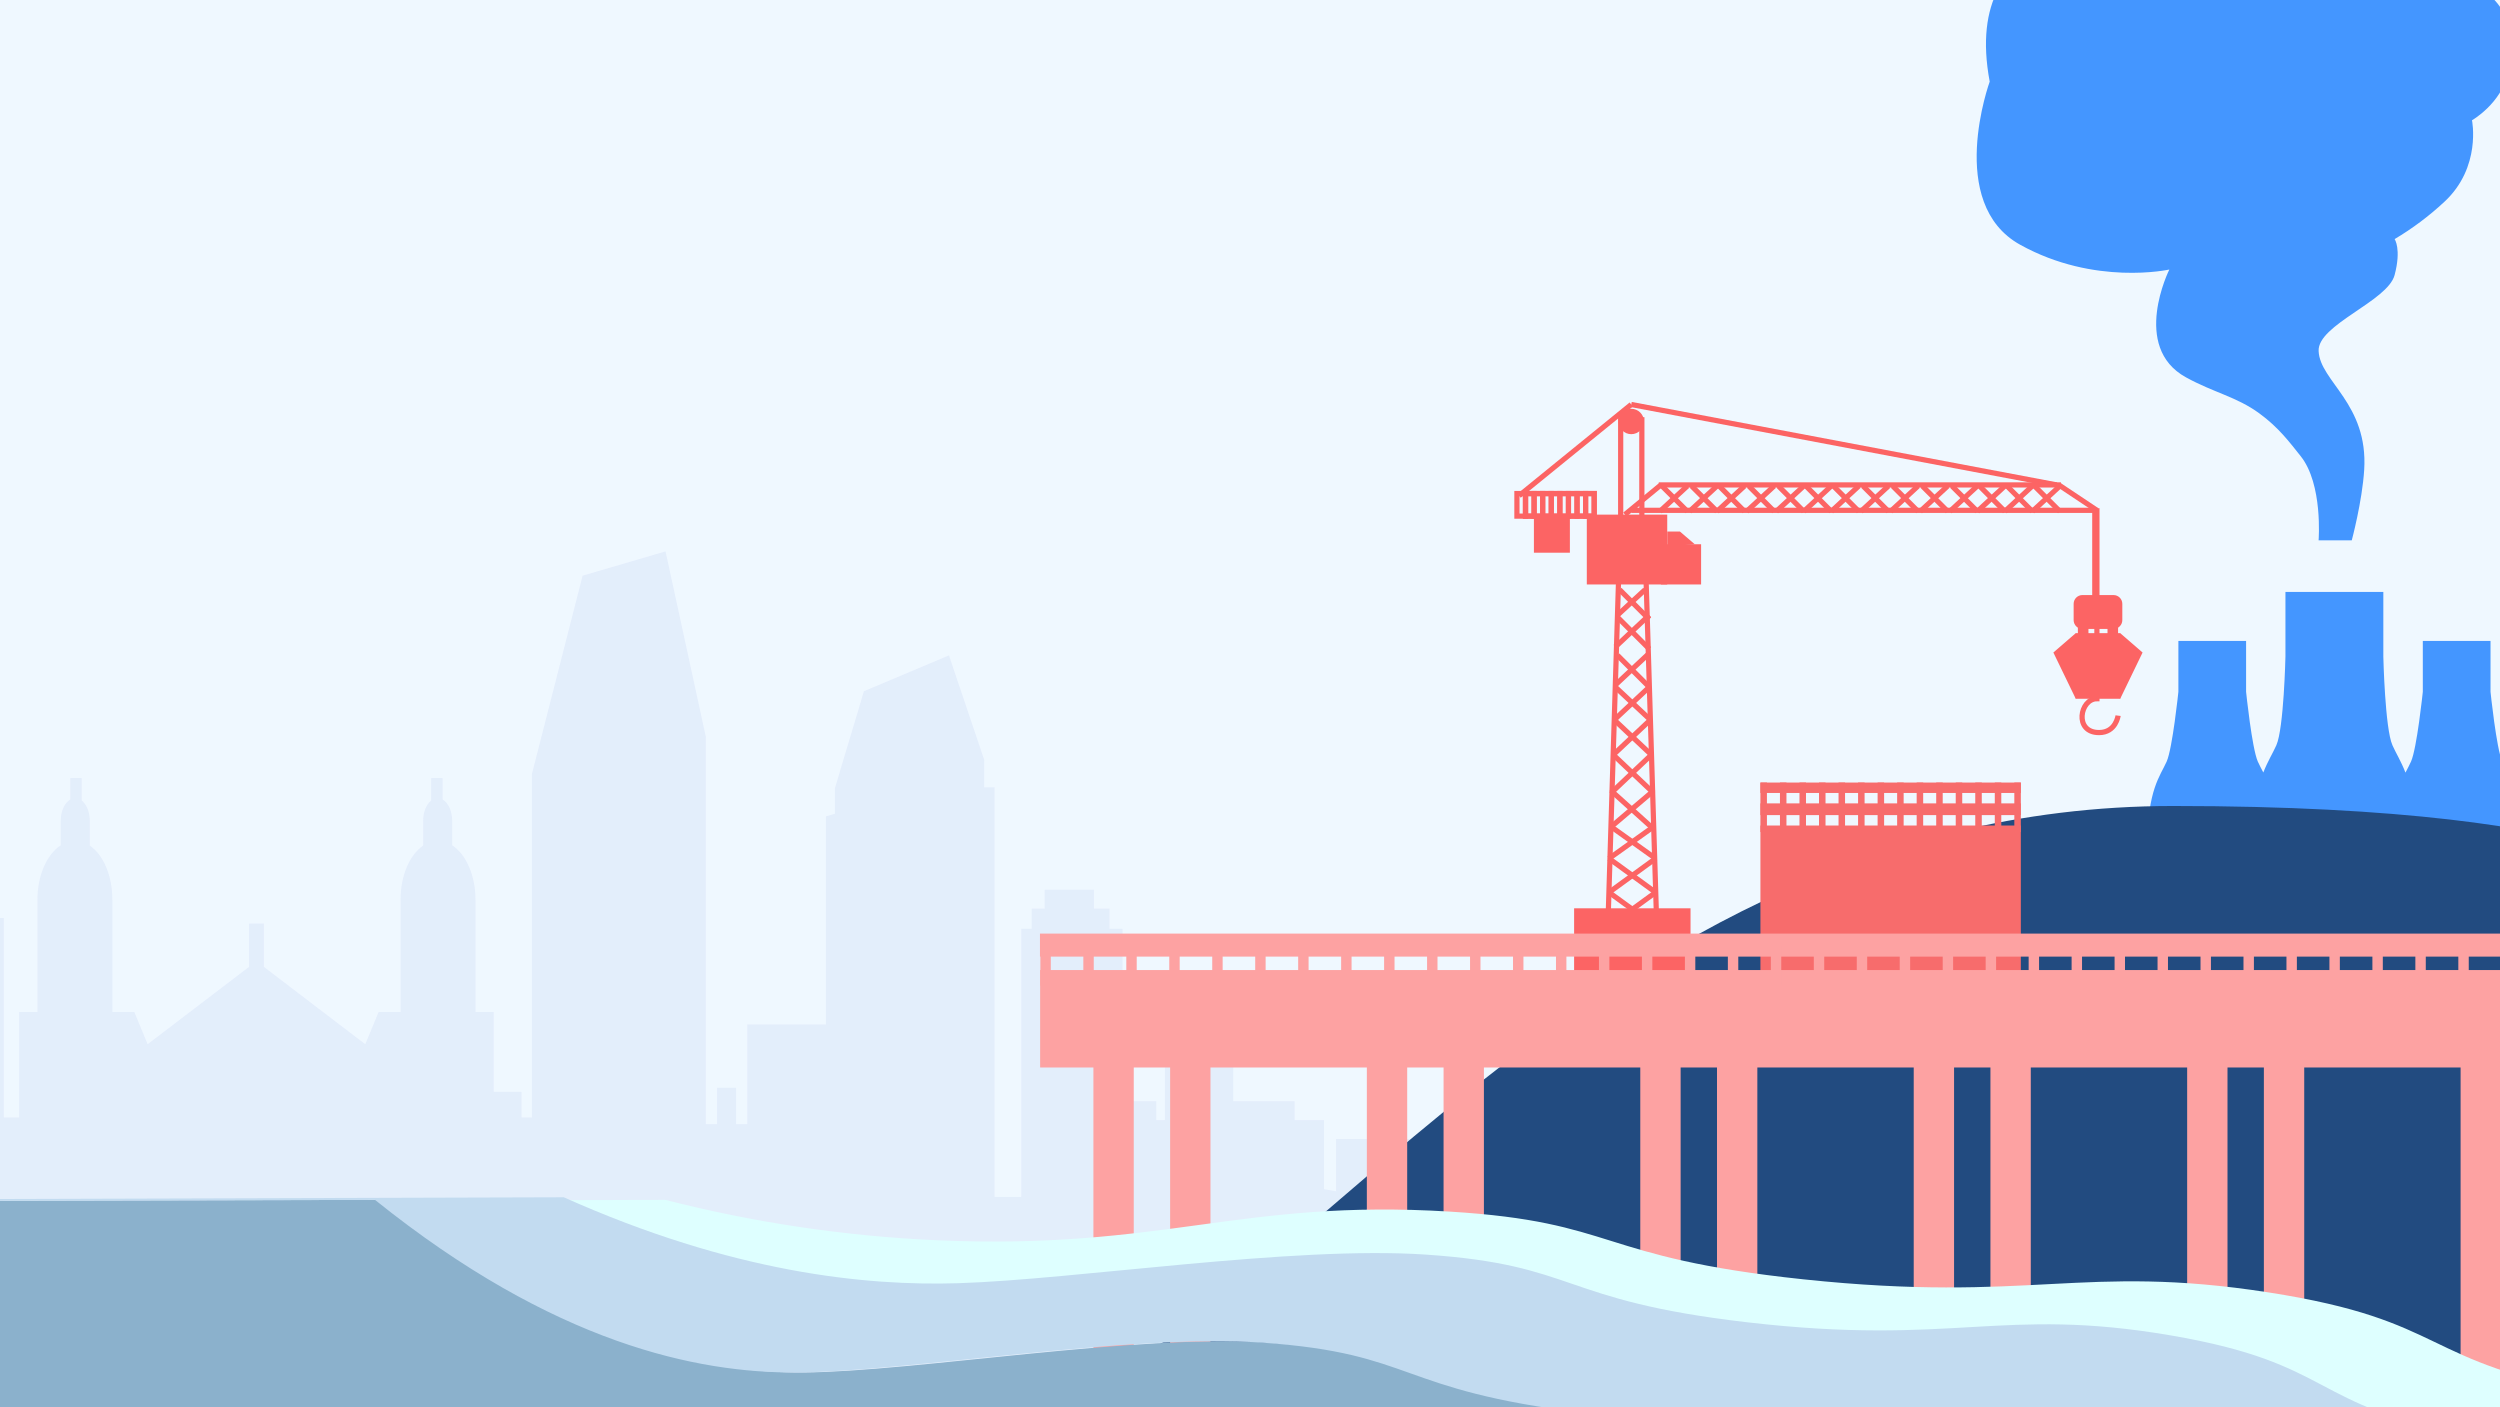
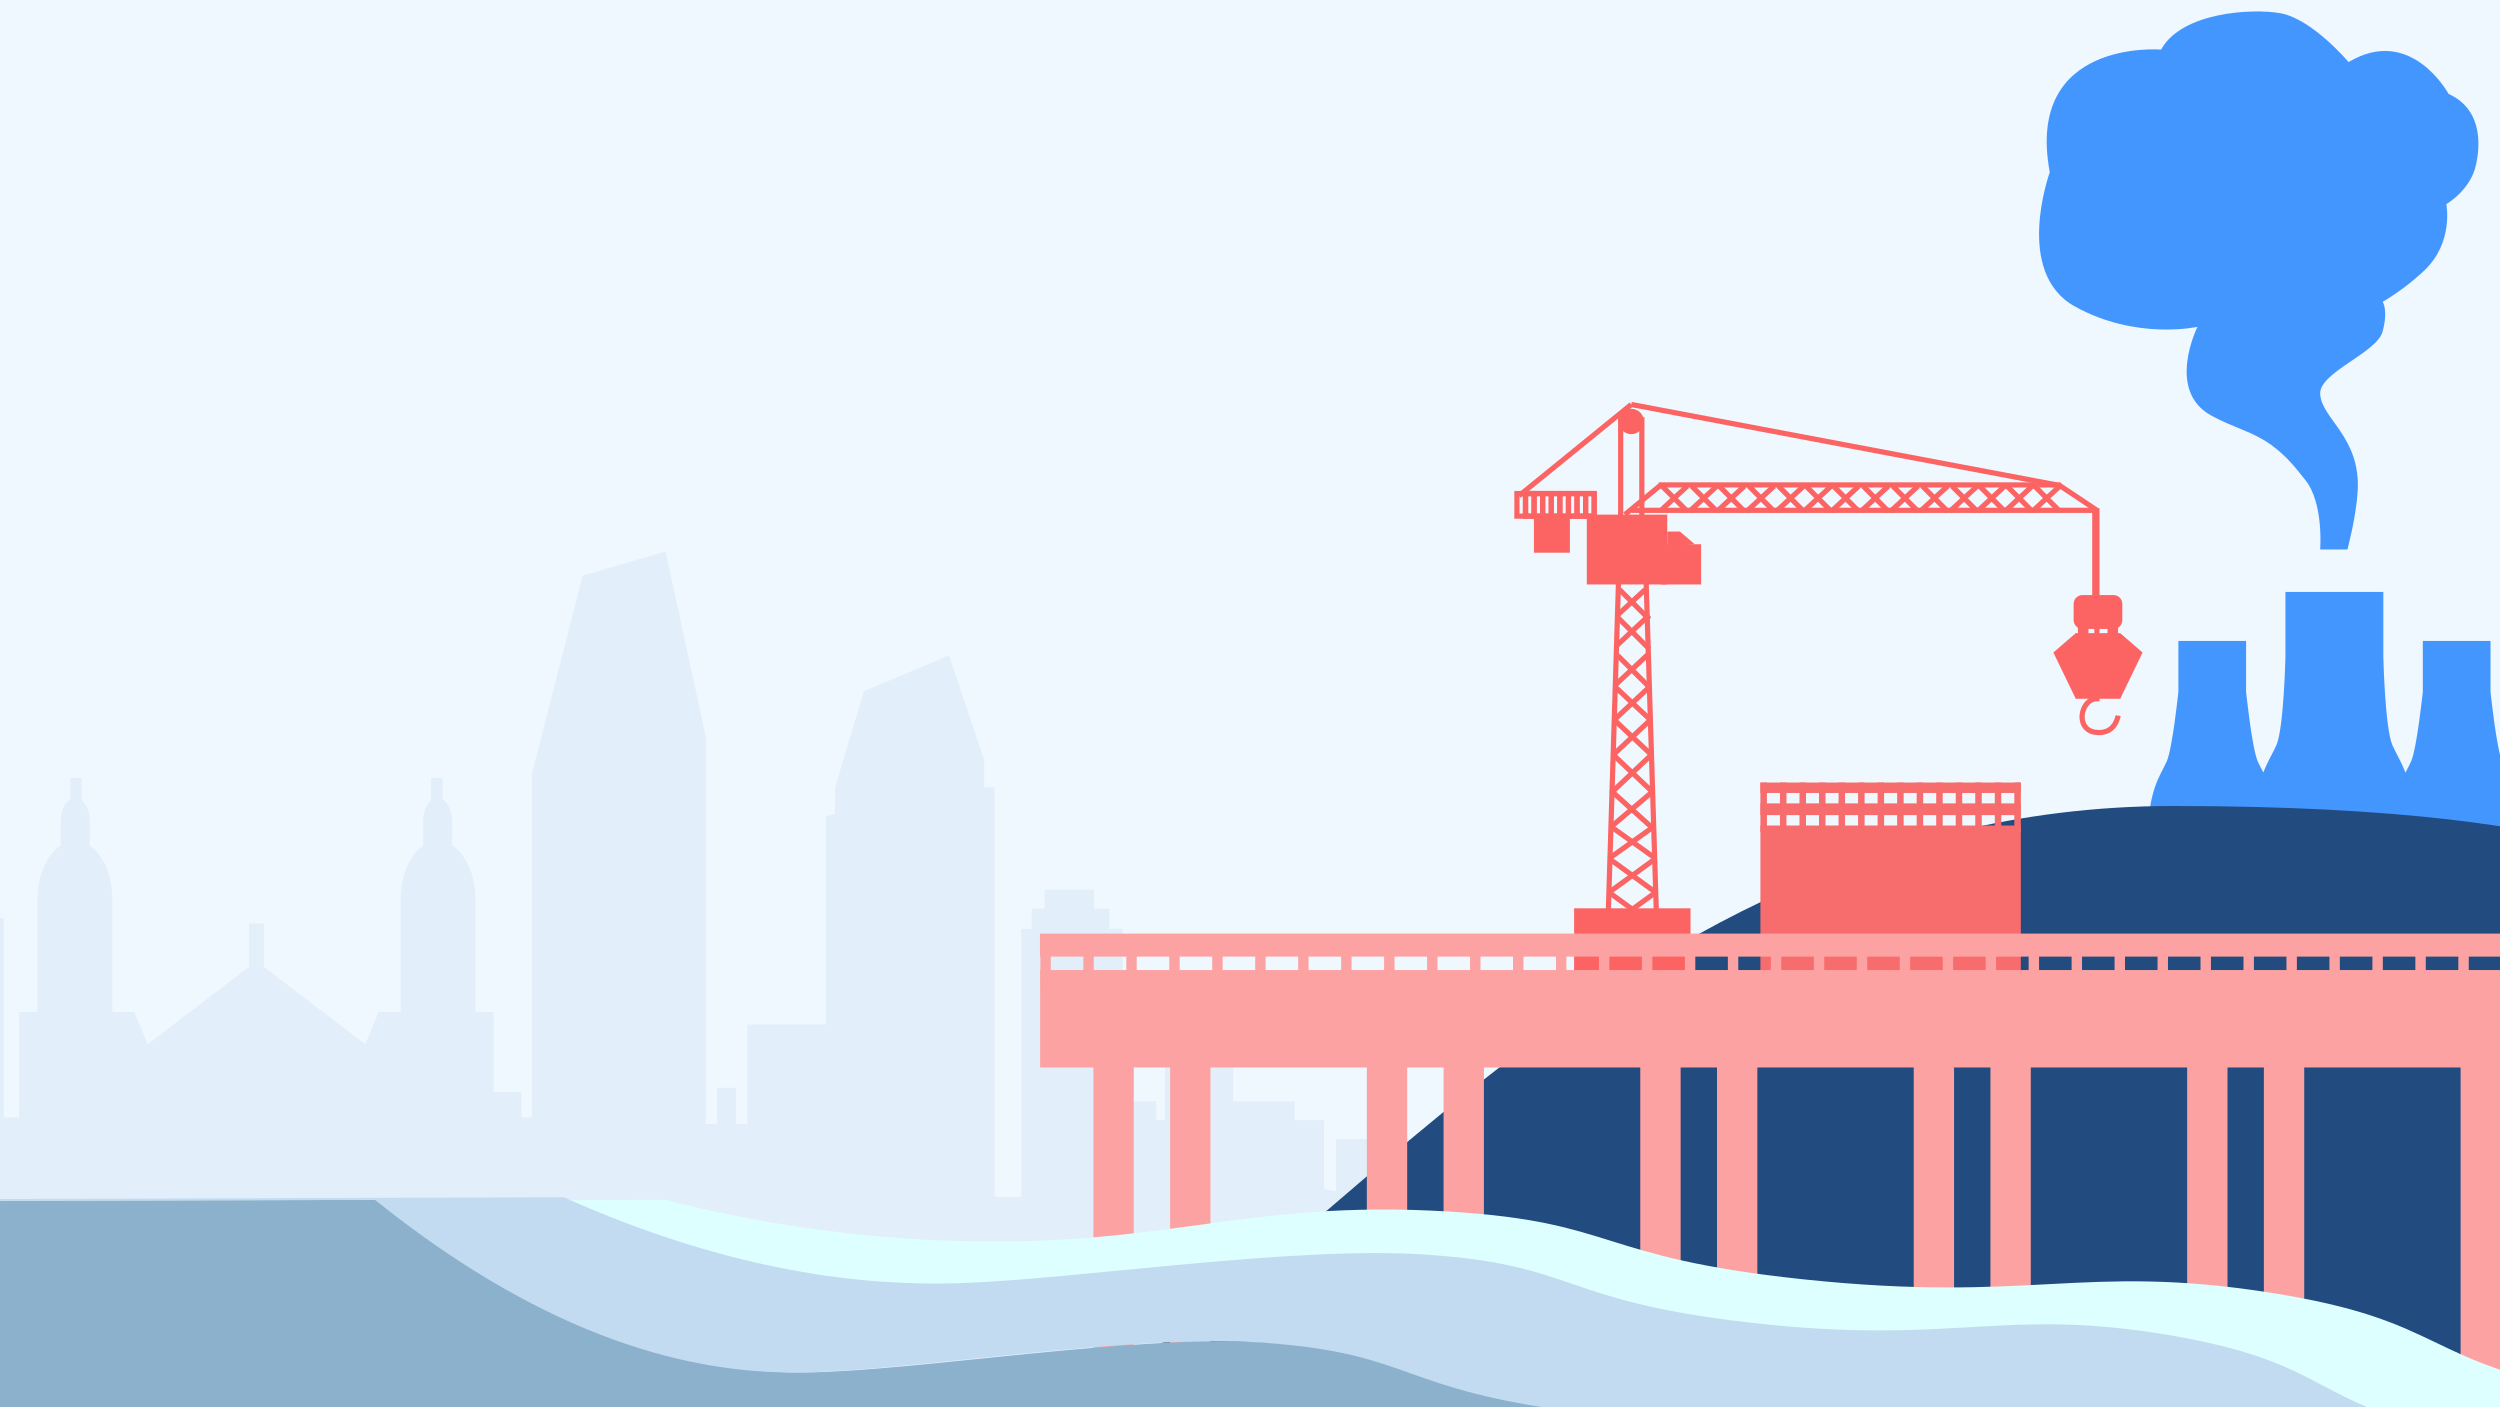
<svg xmlns="http://www.w3.org/2000/svg" id="Layer_1" data-name="Layer 1" viewBox="0 0 1920 1080">
  <defs>
    <style>.cls-1{fill:#eff8ff;}.cls-2,.cls-7{fill:none;}.cls-3{fill:#566ed1;opacity:0.08;}.cls-4{fill:#4496ff;}.cls-5{fill:#224b80;}.cls-6,.cls-8{fill:#fc6464;}.cls-6,.cls-7{stroke:#fc6464;stroke-miterlimit:10;stroke-width:4px;}.cls-9{fill:#f76c6c;}.cls-10{fill:#fda2a2;}.cls-11{fill:#deffff;}.cls-12{fill:#8bb1cc;}.cls-13{fill:#c2dbf0;}</style>
  </defs>
  <rect id="sky" class="cls-1" x="-115" y="-109" width="2109" height="1284" />
  <rect class="cls-2" x="947.5" y="567.63" width="425" height="307" />
  <rect class="cls-2" x="4.5" y="295" width="815.39" height="589" transform="translate(824.39 1179) rotate(180)" />
  <path class="cls-3" d="M2312,958.61V944.05h-8v14.56h-3.81V939.19h-31.49v9.17h-3.81v-9.17h-8.31v9.17h-3.8V904.13h-18v24.28h-11.08v6.47h-23.53V782.31h.11L2184,762.64V772h0v-9.17h-1.73v-6.47h-13.84v6.47h-1.74V772h-3.46v12.41h1.73V859.2c-6-3.58-13.68-6.61-22.49-9.22V801.11h3.46V787.62h-7.62V772H2123.7v15.64h-8v13.49h3.11v43.27c-11.65-2.26-24.23-4.12-37-5.76V801.11h-35v33.42l-3.46-.39V817.29h-4.5V811.9h-33.57v5.39h-3.81V829l-3.81-.37V751.49h.26l-4.45-13-21.7-24.3L1952.32,735l-5.56,16.5h.08v77q-5.7.33-11.55.8a10.39,10.39,0,0,0-4.89.41c-3.6.31-7.23.65-10.91,1V792.83c0-.14,0-.27,0-.42s0-.23,0-.35v-1.2h-.13c-1.23-6.1-10.22-5.77-16.08-.28a28.33,28.33,0,0,0-9,19.82c0,.14,0,.28,0,.42h-.11v22.86l-.74.1c-2.83-1.55-7.15-1-10.67,1.47q-11,1.57-22.17,3.38v-24h-6.23V803.07l.08-.07V792.15l-10.2-17.6h-7.56l-6.54,12v11.86h-9.35v47.12l-5.92,1.1v-4h-68.87v17.53l-13.51,2.74V836c0-.22,0-.45,0-.67,0-9.83-3.85-18.25-9.34-21.8V803.7c0-3.9-1.59-7.22-3.82-8.48v-8.59h-4.55v9c-1.91,1.48-3.22,4.54-3.22,8.08v9.95c-5.37,3.63-9.09,12-9,21.68v.2h0v33.41c-12.7,2.53-25,4.91-36.64,7l-18.09-13.8V844.87h-5.91v17.32l-29,22.1q-7.79.9-14.74,1.4l-2.25-5.43h-8.77V835.53h0v-.2c.07-9.68-3.66-18.05-9-21.68V803.7c0-3.54-1.31-6.6-3.22-8.08v-9h-4.56v8.59c-2.22,1.26-3.81,4.58-3.81,8.48v9.83c-5.49,3.55-9.34,12-9.34,21.8v44.93h-7.31v1.83c-4.9-.61-10-1.11-15.32-1.5V784.94h0l-20.28-79.32-33.18-9.73L1465,770.36l.08,0V880.13c-15.56.71-31.7,1.86-48.11,3.39V802l-3.57-1V790.58h0l-11.58-38.72-34-14.34v0h0l-.09,0,0,.19-14.13,41.87h.08v10.79h-4.15V891.57q-5.39.76-10.73,1.58V847h-4.15v-8.09h-5.2v-7.55h-19.72v7.55h-6.23V847h-5.19v52.88q-8.6,1.53-17,3.14V880.4h-4.5V866.92H1253.9V908.5c-12.85,2.75-25.06,5.56-36.39,8.39-32.91,8.23-72.31,9.63-112.37,7.17V874.75h-79v40.16c-3.12-.52-6.22-1-9.29-1.58V860.27H994.25V845.78H947.1V751.6H903.28v25.88h-8.64v82.79H888V845.78H862.11V713.32h-10V697.79h-12V683.31H802.34v14.48h-10v15.53h-8V919.25H763.83V604.65h-8V584h-43.1l.11,0v0H756l-27.1-80.34.07-.37-.17.07v0l-65.29,27.51-22.23,74.29-.08,0V625l-6.86,2V786.79H573.92v76.58h-8.64V835.43h-14.6v27.94H542v-297l.16,0L511.12,423.48l-63.66,18.66-38.91,152.2h0V858.2h-8V838.53H379.17V777.2h-14V691.92c0-.31,0-.61,0-.92,0-18.86-7.4-35-17.92-41.82V630.33c0-7.5-3.06-13.86-7.33-16.28V597.58h-8.74v17.23c-3.66,2.84-6.18,8.71-6.18,15.52v19.09c-10.29,7-17.43,23-17.3,41.58,0,.13,0,.26,0,.39h-.05V777.2H290.81L280.55,802l-77.93-59.43V709.3H191.3v33.24L113.38,802,103.12,777.2H86.29V691.39h-.06c0-.13,0-.26,0-.39.12-18.57-7-34.62-17.31-41.58V630.33c0-6.81-2.52-12.68-6.18-15.52V597.58H54v16.47c-4.27,2.42-7.33,8.78-7.33,16.28v18.85C36.16,656,28.76,672.14,28.76,691c0,.44,0,.87,0,1.3v84.9h-14v81H2.88V705H-129.27V858.2h-11.36v-238h-17.93V597.41l-12.55-23h-14.5l-19.57,33.76V629l.14.13v22.11h-12V845.78h-11.29V826.12h-8v19.66h-5.31V728.84h-.08c0-11.41-4.11-25.47-15.07-35.74-7.69-7.19-18.68-8.76-24.69-4.19V644h-.22a7.22,7.22,0,0,0,0-.81,54.32,54.32,0,0,0-17.18-38c-11.24-10.52-28.48-11.16-30.85.55h-.26V608c0,.22,0,.45,0,.68s0,.54,0,.81v92.63A46.56,46.56,0,0,0-341,685.86c-11-10.3-28.79-9.08-29,5.19a52.06,52.06,0,0,0,.69,9.85h-.33V845.78h-12.61V530.15h.15l-10.67-31.65-37.42-39.83-41.64,46.62-8.52,24.86h.48v389.1h-7.3V656.4h-7.31V646.05H-559V656.4h-8.63V943.05h0V882h-6.64V625.35h-67.07V851h-30.54V832.32h-29.22V851h-11.29V625.35h6V599.48h-15.28v-30h-27.88v30h-14.61v25.87h6.64V882h-17.27V863.37h-8.63V845.78h-12v17.59h-5.31V593.27h3.31v-23.8H-804V551.88h-3.33V539.46h-26.56v12.42h-3.32v17.59h-.08V551.55l-31.35,37.73h.22V882h-45.15V869.58h-21.25V823h-34.53v84.86h-7.3V890.28h-15.94v17.59h-7.3V890.28h-60.43v37.25h-7.31V899.59h-15.27v27.94H-1134v18.63H-993.2v47.6h-14.61v88H1133v-88h-26.54v-25.7l64.37,1.26v23.81H1157V1039H2272.85V993.13h-7.62V968.32h73.4v-9.71Z" />
  <path class="cls-4" d="M1936.5,663c-.08-42-9.76-66.89-14.78-78.13-4.52-10.13-9-53.55-9-53.55V492.24h-52v39.08s-4.53,43.42-9.05,53.55c-1.21,2.73-2.7,5.41-4.27,8.5-3.47-8.94-7.28-14.87-10-21-5.75-12.88-7-68.08-7-68.08V454.62h-75.18v49.69s-1.23,55.2-7,68.08c-2.71,6.09-6.5,12-10,20.89-1.54-3-3-5.71-4.22-8.41-4.52-10.13-9-53.55-9-53.55V492.24h-52v39.08s-4.52,43.42-9,53.55c-5,11.24-14.7,21.71-14.78,63.69Z" />
-   <path class="cls-4" d="M1780.68,415h25.47s8-29.74,9.55-54.13c3.19-50.94-34-67.92-35-91.27-.92-20.18,53.06-38.21,58.37-58.38s0-27.59,0-27.59A223,223,0,0,0,1877.26,155c28.66-26.53,21.23-62.62,21.23-62.62s22.28-12.73,27.59-36.08c2.75-12.12,9.55-50.95-25.47-66.87,0,0-35-64.74-93.4-29.72,0,0-34-40.33-63.68-45.63-26.43-4.72-92.34-1.06-111.44,34,0,0-127.36-10.61-104,114.62,0,0-34,93.4,23.35,125.24S1666.05,207,1666.05,207s-29.72,59.43,12.74,82.78c21.63,11.9,38.76,14.86,56.25,27.6,15.08,11,23.35,22.28,31.84,32.9C1784.12,371.81,1780.68,415,1780.68,415Z" />
+   <path class="cls-4" d="M1781.89,422h20.94s6.6-24.45,7.85-44.5c2.62-41.89-27.92-55.85-28.79-75-.75-16.59,43.63-31.42,48-48s0-22.68,0-22.68a183.37,183.37,0,0,0,31.42-23.56c23.55-21.82,17.45-51.49,17.45-51.49s18.32-10.47,22.68-29.66c2.27-10,7.86-41.89-20.94-55,0,0-28.79-53.23-76.79-24.43,0,0-27.92-33.16-52.35-37.52-21.73-3.88-75.92-.87-91.62,27.92,0,0-104.71-8.72-85.52,94.24,0,0-27.92,76.79,19.2,103s94.24,15.7,94.24,15.7-24.43,48.87,10.47,68.06c17.78,9.79,31.87,12.22,46.25,22.69,12.4,9,19.2,18.33,26.18,27C1784.72,386.49,1781.89,422,1781.89,422Z" />
  <path class="cls-5" d="M1669,619c-476,0-706,464.22-911,465.93s1310-27.13,1310-27.13V685.06S2023,619,1669,619Z" />
  <line class="cls-6" x1="1244.68" y1="320.4" x2="1244.68" y2="400.49" />
  <line class="cls-6" x1="1260.94" y1="320.4" x2="1260.94" y2="400.49" />
  <line class="cls-6" x1="1243.06" y1="445.57" x2="1234.93" y2="708.73" />
  <line class="cls-6" x1="1264.19" y1="445.57" x2="1272.32" y2="708.73" />
  <line class="cls-6" x1="1247.93" y1="395.18" x2="1275.57" y2="372.42" />
  <line class="cls-6" x1="1252.81" y1="391.93" x2="1608.81" y2="391.93" />
  <line class="cls-6" x1="1581.17" y1="372.42" x2="1610.43" y2="391.93" />
  <line class="cls-6" x1="1273.94" y1="372.42" x2="1582.8" y2="372.42" />
  <line class="cls-6" x1="1252.81" y1="310.65" x2="1579.55" y2="372.42" />
  <line class="cls-6" x1="1166.65" y1="380.71" x2="1252.81" y2="310.65" />
  <line class="cls-6" x1="1276.38" y1="373.24" x2="1295.89" y2="392.74" />
  <line class="cls-6" x1="1274.76" y1="392.74" x2="1295.89" y2="373.24" />
  <line class="cls-6" x1="1299.14" y1="373.24" x2="1318.65" y2="392.74" />
  <line class="cls-6" x1="1297.51" y1="392.74" x2="1318.65" y2="373.24" />
  <line class="cls-6" x1="1320.27" y1="373.24" x2="1339.78" y2="392.74" />
  <line class="cls-6" x1="1318.65" y1="392.74" x2="1339.78" y2="373.24" />
  <line class="cls-6" x1="1343.03" y1="373.24" x2="1362.54" y2="392.74" />
  <line class="cls-6" x1="1341.4" y1="392.74" x2="1362.54" y2="373.24" />
  <line class="cls-6" x1="1365.79" y1="373.24" x2="1385.29" y2="392.74" />
  <line class="cls-6" x1="1364.16" y1="392.74" x2="1385.29" y2="373.24" />
  <line class="cls-6" x1="1386.92" y1="373.24" x2="1406.43" y2="392.74" />
  <line class="cls-6" x1="1385.29" y1="392.74" x2="1406.43" y2="373.24" />
  <line class="cls-6" x1="1408.05" y1="373.24" x2="1427.56" y2="392.74" />
  <line class="cls-6" x1="1406.43" y1="392.74" x2="1427.56" y2="373.24" />
  <line class="cls-6" x1="1430.81" y1="373.24" x2="1450.32" y2="392.74" />
  <line class="cls-6" x1="1429.18" y1="392.74" x2="1450.32" y2="373.24" />
  <line class="cls-6" x1="1453.57" y1="373.24" x2="1473.07" y2="392.74" />
  <line class="cls-6" x1="1451.94" y1="392.74" x2="1473.07" y2="373.24" />
  <line class="cls-6" x1="1476.33" y1="373.24" x2="1495.83" y2="392.74" />
  <line class="cls-6" x1="1474.7" y1="392.74" x2="1495.83" y2="373.24" />
  <line class="cls-6" x1="1499.08" y1="373.24" x2="1518.59" y2="392.74" />
  <line class="cls-6" x1="1497.46" y1="392.74" x2="1518.59" y2="373.24" />
  <line class="cls-6" x1="1520.22" y1="373.24" x2="1539.72" y2="392.74" />
  <line class="cls-6" x1="1518.59" y1="392.74" x2="1539.72" y2="373.24" />
  <line class="cls-6" x1="1541.35" y1="373.24" x2="1560.85" y2="392.74" />
  <line class="cls-6" x1="1539.72" y1="392.74" x2="1560.85" y2="373.24" />
  <line class="cls-6" x1="1562.48" y1="373.24" x2="1581.99" y2="392.74" />
  <line class="cls-6" x1="1560.85" y1="392.74" x2="1581.99" y2="373.24" />
  <line class="cls-6" x1="1243.87" y1="452.89" x2="1266.63" y2="475.65" />
  <line class="cls-6" x1="1242.25" y1="472.39" x2="1263.38" y2="452.89" />
  <line class="cls-6" x1="1242.25" y1="474.02" x2="1266.63" y2="498.4" />
  <line class="cls-6" x1="1240.62" y1="496.78" x2="1266.63" y2="472.39" />
  <line class="cls-6" x1="1242.25" y1="503.28" x2="1266.63" y2="527.66" />
  <line class="cls-6" x1="1240.62" y1="526.04" x2="1266.63" y2="501.65" />
  <line class="cls-6" x1="1240.62" y1="527.66" x2="1266.63" y2="552.05" />
  <line class="cls-6" x1="1240.62" y1="552.05" x2="1266.63" y2="527.66" />
  <line class="cls-6" x1="1240.62" y1="553.67" x2="1268.25" y2="579.68" />
  <line class="cls-6" x1="1238.99" y1="579.68" x2="1266.63" y2="553.67" />
  <line class="cls-6" x1="1238.99" y1="579.68" x2="1269.88" y2="608.94" />
  <line class="cls-6" x1="1237.37" y1="608.94" x2="1268.25" y2="579.68" />
  <line class="cls-6" x1="1237.37" y1="607.32" x2="1269.88" y2="636.58" />
  <line class="cls-6" x1="1237.37" y1="634.95" x2="1269.88" y2="607.32" />
  <line class="cls-6" x1="1237.37" y1="634.95" x2="1271.51" y2="659.33" />
  <line class="cls-6" x1="1235.74" y1="659.33" x2="1269.88" y2="634.95" />
  <line class="cls-6" x1="1235.74" y1="659.33" x2="1271.51" y2="685.34" />
  <line class="cls-6" x1="1235.74" y1="685.34" x2="1271.51" y2="659.33" />
  <line class="cls-6" x1="1235.74" y1="685.34" x2="1271.51" y2="711.35" />
  <line class="cls-6" x1="1235.74" y1="711.35" x2="1271.51" y2="685.34" />
  <line class="cls-6" x1="1608.81" y1="392.75" x2="1608.81" y2="459.4" />
  <path class="cls-7" d="M1626.69,549.61s-1.63,13-14.63,13c-19.51,0-14.63-26-1.63-26V390.3" />
  <circle class="cls-8" cx="1252.81" cy="323.7" r="9.75" />
  <rect class="cls-8" x="1178.04" y="396.85" width="27.63" height="27.63" />
  <rect class="cls-8" x="1592.55" y="457" width="37.39" height="26.01" rx="6.76" />
  <rect class="cls-8" x="1595.8" y="471.63" width="8.13" height="27.63" />
  <rect class="cls-8" x="1618.56" y="473.25" width="8.13" height="27.63" />
  <rect class="cls-8" x="1594.18" y="486.26" width="34.14" height="50.39" />
  <polygon class="cls-8" points="1611.36 520.15 1594.18 536.65 1576.99 501.13 1594.18 486.26 1611.36 520.15" />
  <polygon class="cls-8" points="1611.13 520.15 1628.32 536.65 1645.5 501.13 1628.32 486.26 1611.13 520.15" />
  <rect class="cls-8" x="1208.92" y="697.58" width="89.41" height="94.28" />
  <rect class="cls-8" x="1218.67" y="395.23" width="61.77" height="53.64" />
  <polygon class="cls-8" points="1306.45 448.87 1275.57 448.87 1275.57 417.98 1300.85 417.98 1306.45 417.98 1306.45 448.87" />
  <polygon class="cls-8" points="1290.2 408.23 1280.45 408.23 1280.45 419.61 1301.58 417.98 1290.2 408.23" />
  <rect class="cls-7" x="1171.59" y="379.06" width="52.75" height="17.31" transform="translate(2395.93 775.43) rotate(-180)" />
  <rect class="cls-7" x="1217.75" y="379.06" width="6.59" height="17.31" transform="translate(2442.09 775.43) rotate(-180)" />
  <rect class="cls-7" x="1211.15" y="379.06" width="6.59" height="17.31" transform="translate(2428.9 775.43) rotate(-180)" />
  <rect class="cls-7" x="1204.56" y="379.06" width="6.59" height="17.31" transform="translate(2415.72 775.43) rotate(-180)" />
  <rect class="cls-7" x="1197.97" y="379.06" width="6.59" height="17.31" transform="translate(2402.53 775.43) rotate(-180)" />
  <rect class="cls-7" x="1191.37" y="379.06" width="6.59" height="17.31" transform="translate(2389.34 775.43) rotate(-180)" />
  <rect class="cls-7" x="1184.78" y="379.06" width="6.59" height="17.31" transform="translate(2376.15 775.43) rotate(-180)" />
  <rect class="cls-7" x="1178.19" y="379.06" width="6.59" height="17.31" transform="translate(2362.97 775.43) rotate(-180)" />
  <rect class="cls-7" x="1171.59" y="379.06" width="6.59" height="17.31" transform="translate(2349.78 775.43) rotate(-180)" />
  <rect class="cls-7" x="1165" y="379.06" width="6.59" height="17.31" transform="translate(2336.59 775.43) rotate(-180)" />
  <rect class="cls-9" x="1352" y="634" width="200" height="123" />
  <rect class="cls-9" x="1352" y="617" width="200" height="9" />
  <rect class="cls-9" x="1352" y="601" width="200" height="8" />
  <rect class="cls-9" x="1352" y="601" width="5" height="38" />
  <rect class="cls-9" x="1367" y="601" width="5" height="38" />
  <rect class="cls-9" x="1382" y="601" width="5" height="38" />
  <rect class="cls-9" x="1397" y="601" width="5" height="38" />
  <rect class="cls-9" x="1412" y="601" width="5" height="38" />
  <rect class="cls-9" x="1427" y="601" width="5" height="38" />
  <rect class="cls-9" x="1442" y="601" width="5" height="38" />
  <rect class="cls-9" x="1457" y="601" width="5" height="38" />
  <rect class="cls-9" x="1472" y="601" width="5" height="38" />
  <rect class="cls-9" x="1487" y="601" width="5" height="38" />
  <rect class="cls-9" x="1502" y="601" width="5" height="38" />
  <rect class="cls-9" x="1517" y="601" width="5" height="38" />
  <rect class="cls-9" x="1532" y="601" width="5" height="38" />
  <rect class="cls-9" x="1547" y="601" width="5" height="38" />
  <rect class="cls-10" x="839.74" y="802.29" width="30.98" height="398.71" />
  <rect class="cls-10" x="898.66" y="801.41" width="30.98" height="398.71" />
  <rect class="cls-10" x="1049.74" y="802.29" width="30.98" height="398.71" />
  <rect class="cls-10" x="1108.66" y="801.41" width="30.98" height="398.71" />
  <rect class="cls-10" x="1259.74" y="802.29" width="30.98" height="398.71" />
  <rect class="cls-10" x="1318.66" y="801.41" width="30.98" height="398.71" />
  <rect class="cls-10" x="1469.74" y="802.29" width="30.98" height="398.71" />
  <rect class="cls-10" x="1528.66" y="801.41" width="30.98" height="398.71" />
  <rect class="cls-10" x="1679.74" y="802.29" width="30.98" height="398.71" />
  <rect class="cls-10" x="1738.66" y="801.41" width="30.98" height="398.71" />
  <rect class="cls-10" x="1889.74" y="802.29" width="30.98" height="398.71" />
  <rect class="cls-10" x="798.82" y="745" width="1460.18" height="74.83" />
  <rect class="cls-10" x="798.7" y="717" width="1460.3" height="17.68" />
  <rect class="cls-10" x="799" y="726" width="8" height="31" />
  <rect class="cls-10" x="832" y="726" width="8" height="31" />
  <rect class="cls-10" x="865" y="726" width="8" height="31" />
  <rect class="cls-10" x="898" y="726" width="8" height="31" />
  <rect class="cls-10" x="931" y="726" width="8" height="31" />
  <rect class="cls-10" x="964" y="726" width="8" height="31" />
  <rect class="cls-10" x="997" y="726" width="8" height="31" />
  <rect class="cls-10" x="1030" y="726" width="8" height="31" />
  <rect class="cls-10" x="1063" y="726" width="8" height="31" />
  <rect class="cls-10" x="1096" y="726" width="8" height="31" />
  <rect class="cls-10" x="1129" y="726" width="8" height="31" />
  <rect class="cls-10" x="1162" y="726" width="8" height="31" />
  <rect class="cls-10" x="1195" y="726" width="8" height="31" />
  <rect class="cls-10" x="1228" y="726" width="8" height="31" />
  <rect class="cls-10" x="1261" y="726" width="8" height="31" />
  <rect class="cls-10" x="1294" y="726" width="8" height="31" />
  <rect class="cls-10" x="1327" y="726" width="8" height="31" />
  <rect class="cls-10" x="1360" y="726" width="8" height="31" />
  <rect class="cls-10" x="1393" y="726" width="8" height="31" />
  <rect class="cls-10" x="1426" y="726" width="8" height="31" />
  <rect class="cls-10" x="1459" y="726" width="8" height="31" />
  <rect class="cls-10" x="1492" y="726" width="8" height="31" />
  <rect class="cls-10" x="1525" y="726" width="8" height="31" />
  <rect class="cls-10" x="1558" y="726" width="8" height="31" />
  <rect class="cls-10" x="1591" y="726" width="8" height="31" />
  <rect class="cls-10" x="1624" y="726" width="8" height="31" />
  <rect class="cls-10" x="1657" y="726" width="8" height="31" />
  <rect class="cls-10" x="1690" y="726" width="8" height="31" />
  <rect class="cls-10" x="1723" y="726" width="8" height="31" />
  <rect class="cls-10" x="1756" y="726" width="8" height="31" />
  <rect class="cls-10" x="1789" y="726" width="8" height="31" />
  <rect class="cls-10" x="1822" y="726" width="8" height="31" />
  <rect class="cls-10" x="1855" y="726" width="8" height="31" />
  <rect class="cls-10" x="1888" y="726" width="8" height="31" />
  <path class="cls-11" d="M2760.72,1125.51c-9.76-13.86-72.23-11.62-122.71-13-89.13-2.46-118.78-15.63-208.23-28-214.13-29.62-262.76,15.72-433.2-14-139.91-24.4-113.82-56.12-254.71-78-142.8-22.18-181.91,8.49-357-10-159.89-16.9-142-44.06-271.44-52-161.2-9.9-219.29,29.66-394.15,22a1022.26,1022.26,0,0,1-208.23-31l-1325.62,3v1.75L433,922.51c129.81,58.08,232,68.21,302.94,66,90.24-2.82,256.94-28.87,358.77-22,117.81,7.94,101.54,35.1,247.08,52,159.33,18.49,194.94-12.18,324.92,10,128.23,21.88,104.49,53.6,231.85,78,155.13,29.72,199.4-15.62,394.3,14,56.29,8.55,86.57,17.48,126.7,23h331.87C2757.82,1138.62,2765,1131.54,2760.72,1125.51Z" />
  <path class="cls-12" d="M2466.63,1252.51h-50.24l-3362.93-3.12-22.31-324.88,1262.4-3c137.7,110.62,247.68,133,323.39,132.56,85.21-.52,255.93-30.06,358.77-22.85,117.81,8.25,101.54,36.47,247.08,54,159.33,19.22,194.94-12.65,324.92,10.39,128.23,22.73,104.49,55.69,231.85,81,155.14,30.87,199.4-16.23,394.3,14.54,60.84,9.6,91.28,19.67,136.63,25.21,28.29,3.46,31.68,1,52.91,3.88C2410.62,1226.66,2444.87,1241.11,2466.63,1252.51Z" />
  <path class="cls-13" d="M2482.39,1145.51c-21.23-2.76-24.62-.41-52.91-3.73-45.35-5.34-75.79-15-136.63-24.27-194.9-29.62-239.17,15.72-394.3-14-127.36-24.4-103.62-56.12-231.85-78-130-22.18-165.59,8.49-324.92-10-145.54-16.9-129.27-44.06-247.08-52-101.83-6.87-268.53,19.18-358.77,22-70.93,2.21-173.13-7.92-302.94-66l-1327.48,4c.08.27.15.54.22.81L288,921.51c137.71,110.62,247.69,133,323.39,132.56,85.21-.52,255.93-30.06,358.77-22.85,117.81,8.25,101.54,36.47,247.08,54,159.33,19.22,194.94-12.65,324.92,10.39,126.82,22.48,105,55,227.71,80.19l765.54.69h50.24C2563.86,1165.54,2529.61,1151.63,2482.39,1145.51Z" />
</svg>
